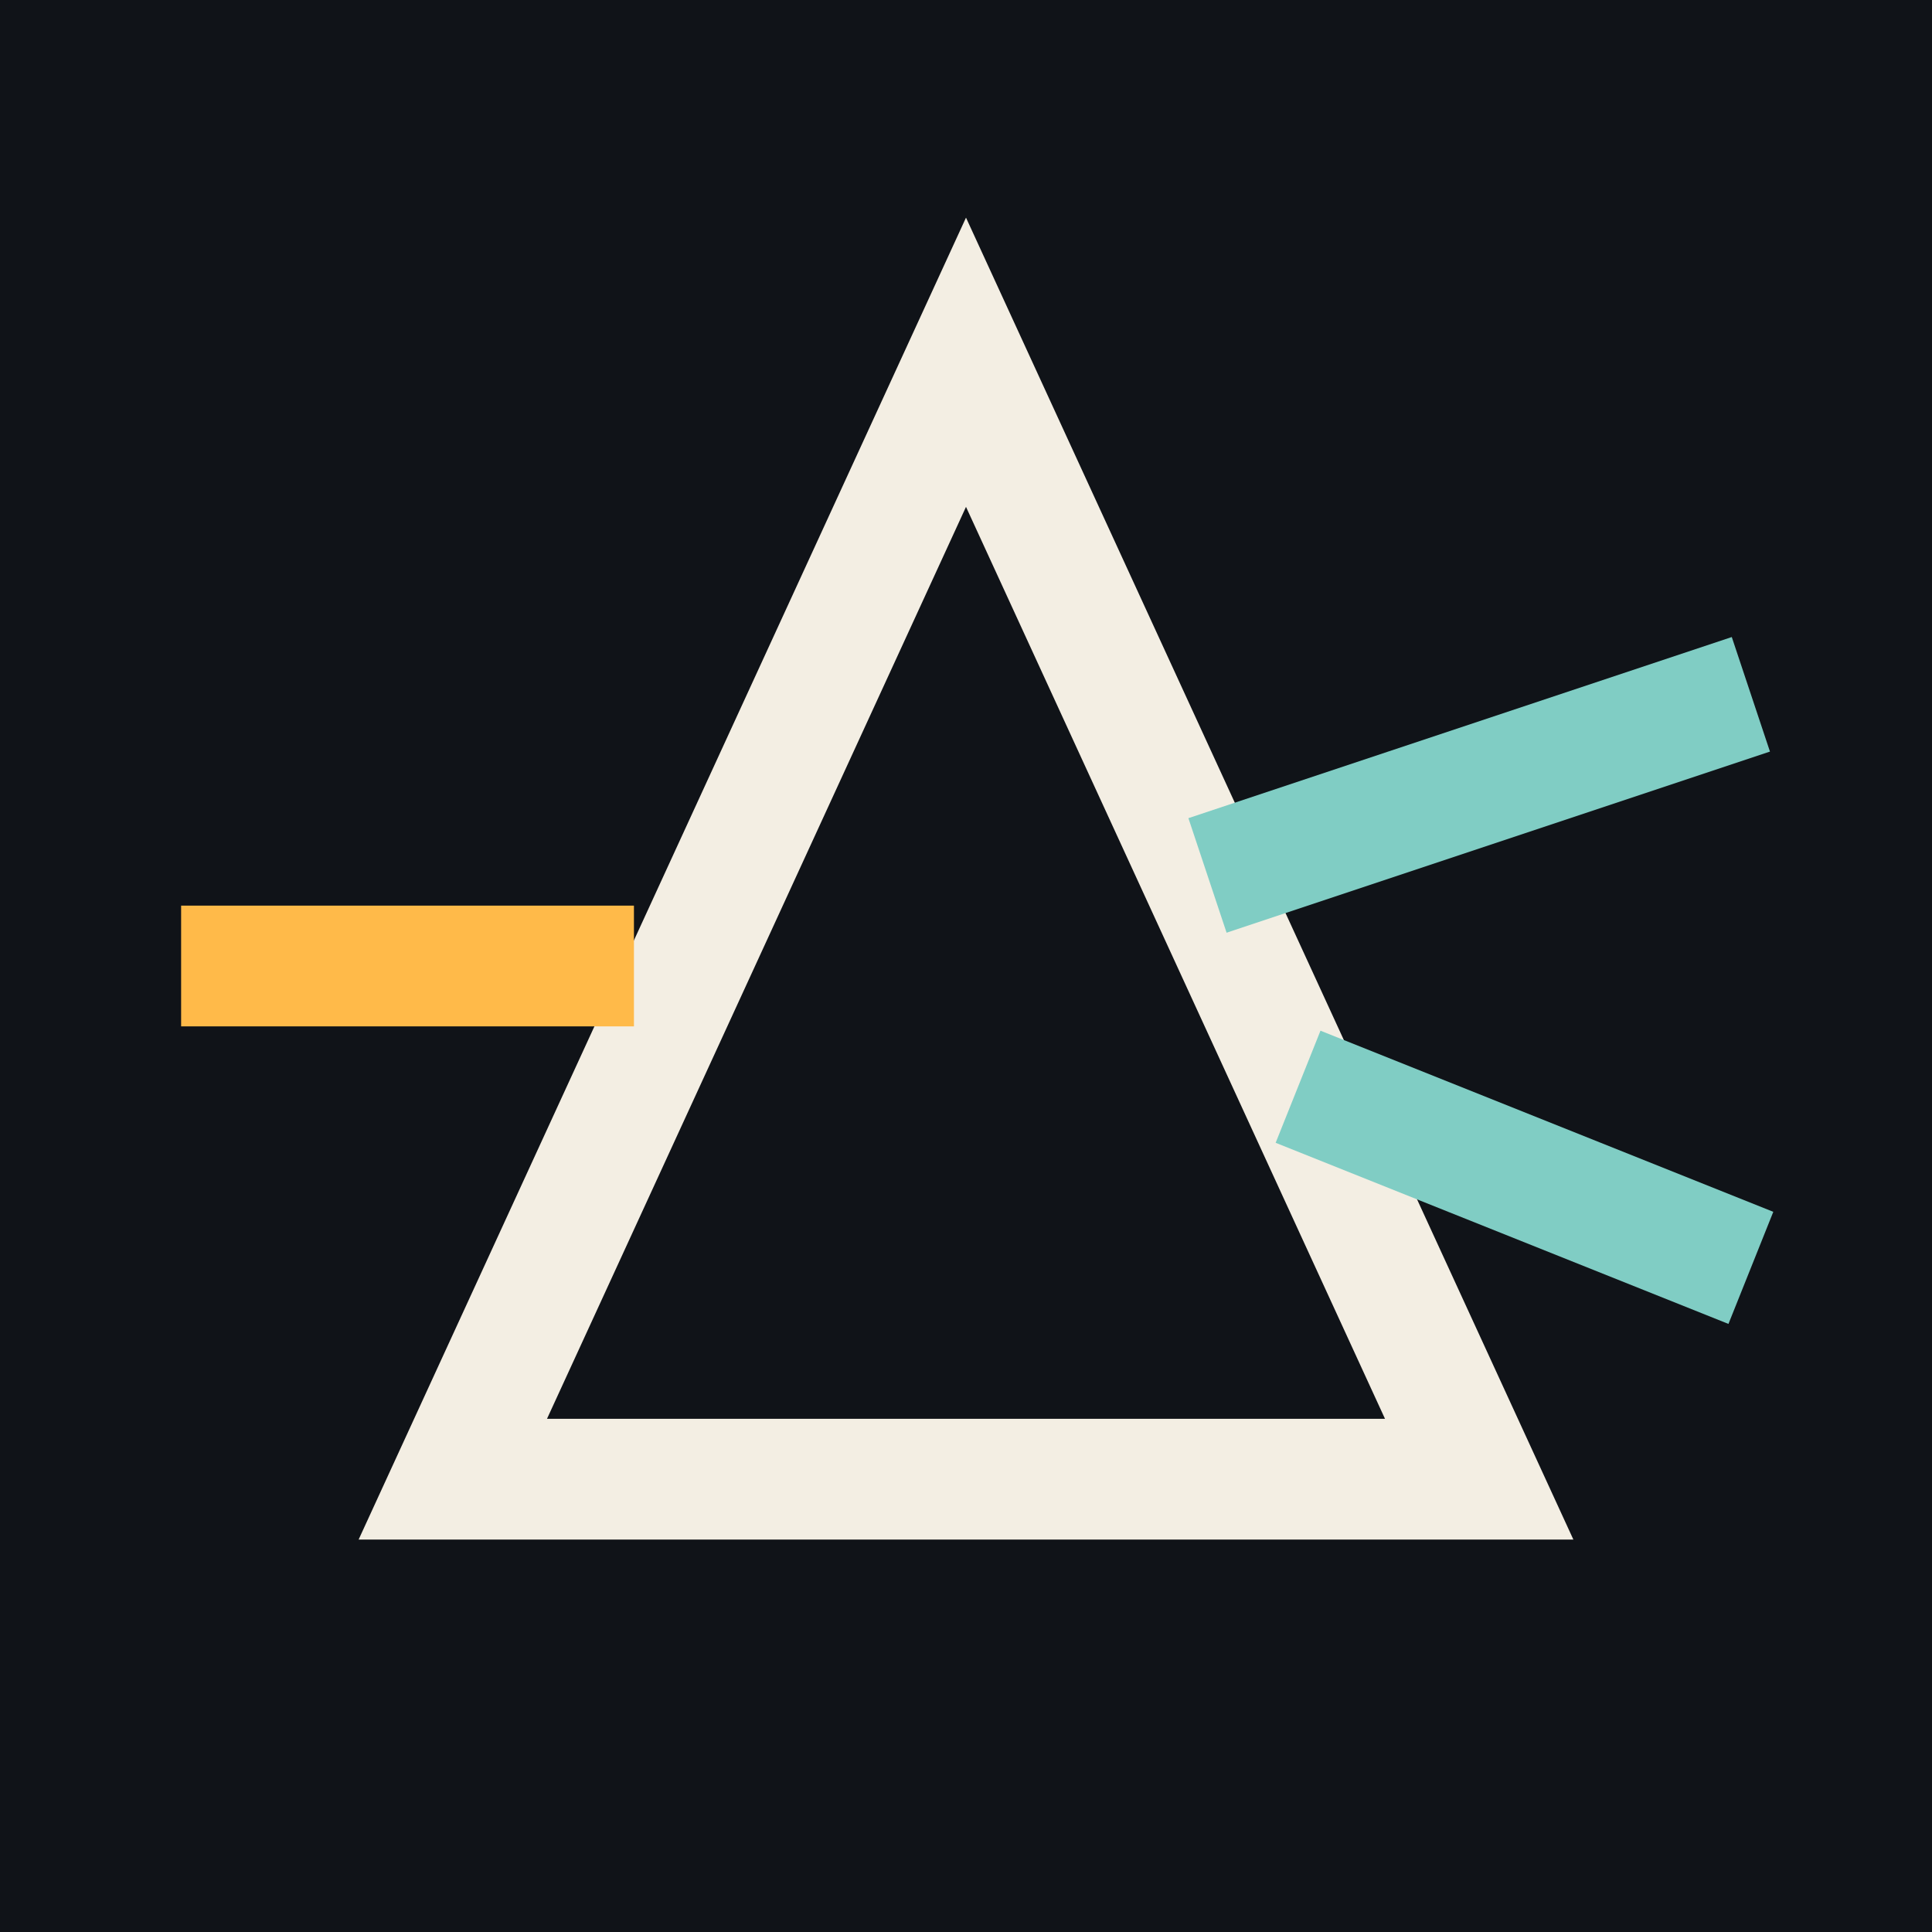
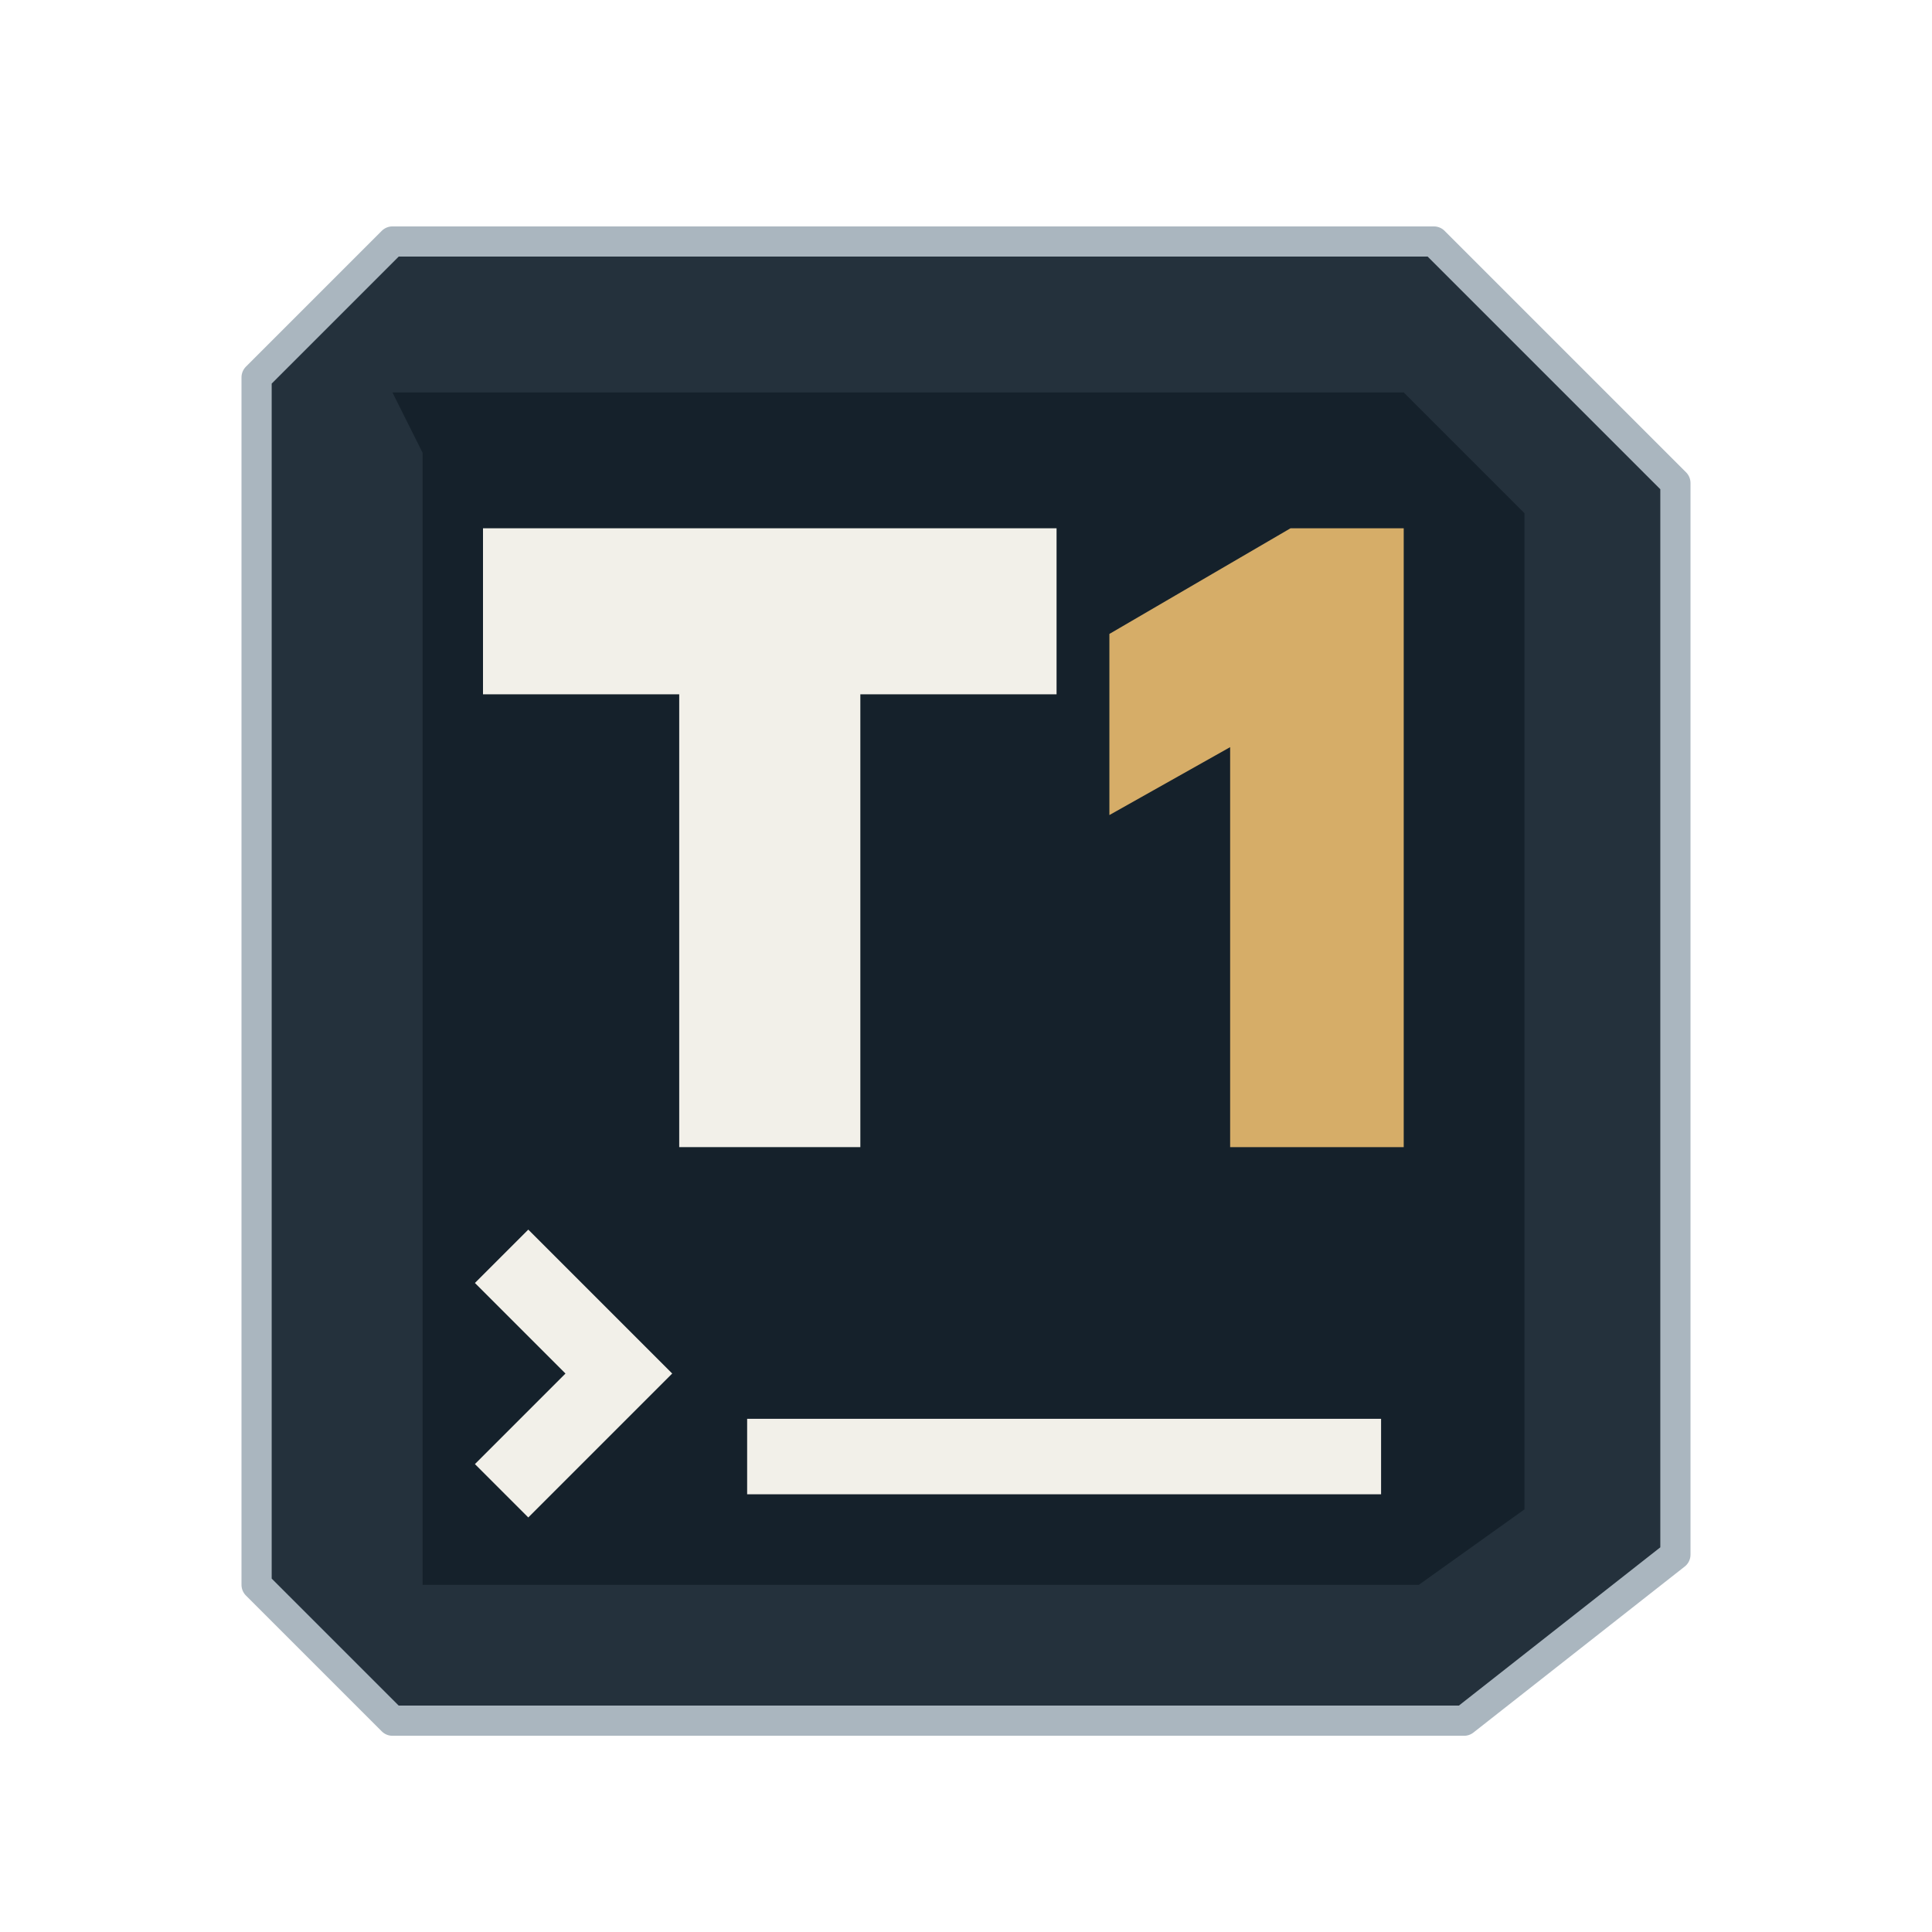
- <svg xmlns="http://www.w3.org/2000/svg" width="64" height="64" viewBox="0 0 64 64" role="img" aria-labelledby="title desc">
-   <rect x="0" y="0" width="64" height="64" stroke="#101318" fill="#101318" stroke-width="1" />
-   <path d="M32 12L15 49H49Z" stroke="#f3eee3" stroke-width="4" fill="none" />
-   <path d="M6 32H21" stroke="#ffba49" stroke-width="4" />
-   <path d="M40 29L58 23M43 36L58 42" stroke="#80cdc4" stroke-width="4" fill="none" />
+ <svg xmlns="http://www.w3.org/2000/svg" viewBox="0 0 512 512" role="img" aria-labelledby="title">
+   <path fill="#24313c" stroke="#aab6bf" stroke-width="8" stroke-linejoin="round" d="M104 64H380L444 128V412L388 456H104L68 420V100Z" />
+   <path fill="#15212b" d="M104 104H372L404 136V400L376 420H112V120Z" />
+   <path fill="#f2f0e9" d="M128 140H280V184H228V304H180V184H128Z" />
+   <path fill="#d6ad68" d="M294 168L342 140H372V304H326V198L294 216Z" />
+   <path fill="none" stroke="#f2f0e9" stroke-width="20" stroke-linecap="square" stroke-linejoin="miter" d="M140 340L164 364L140 388M208 386H356" />
</svg>
